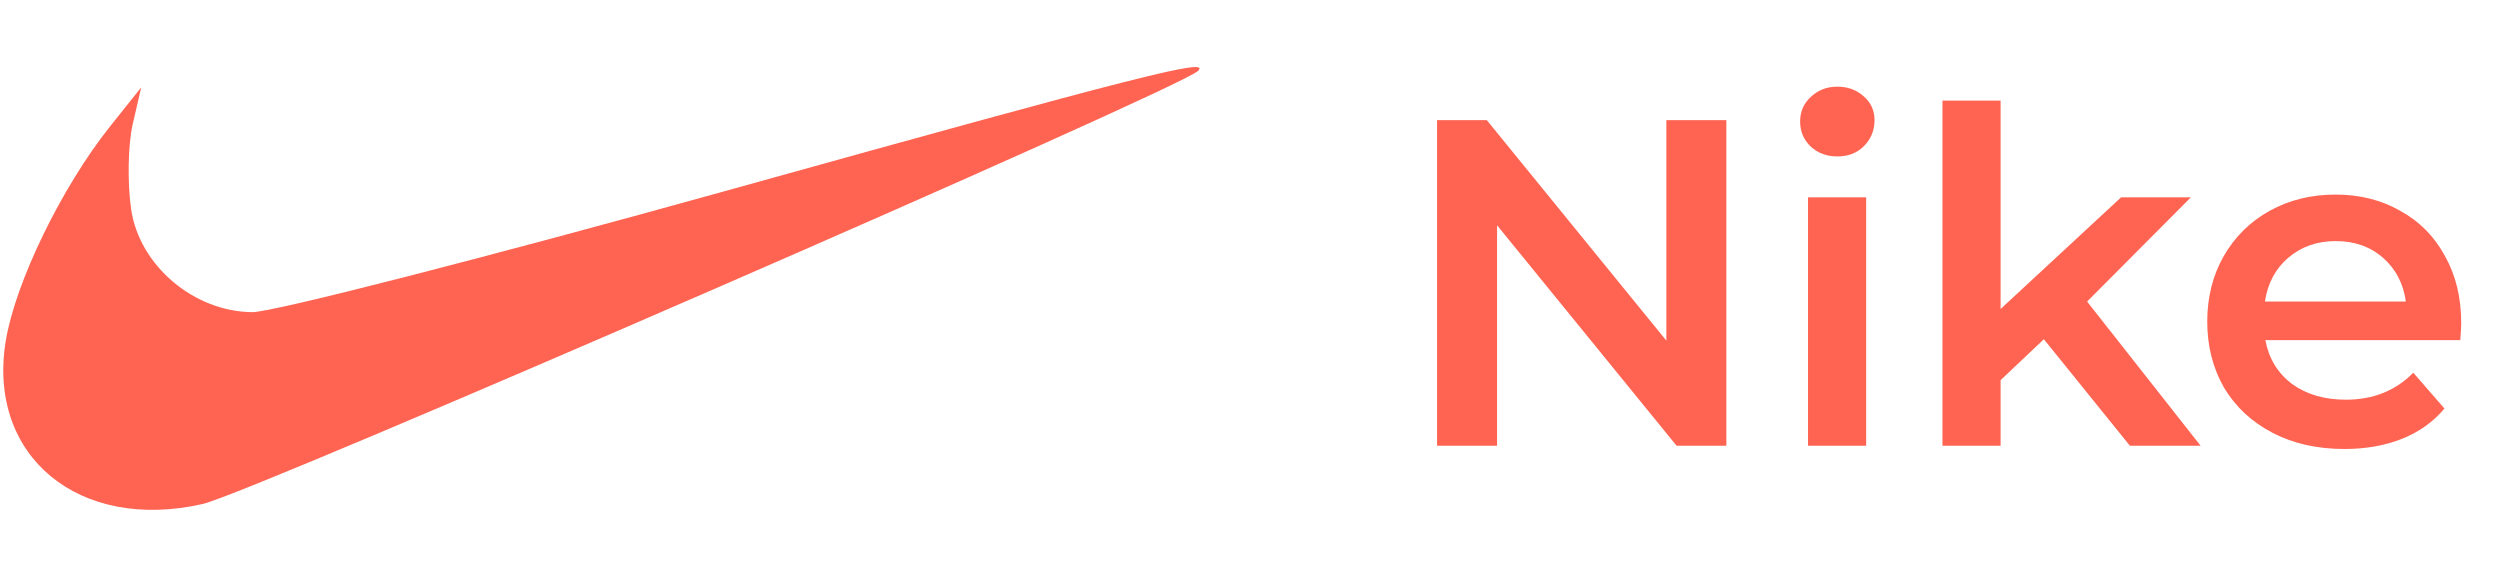
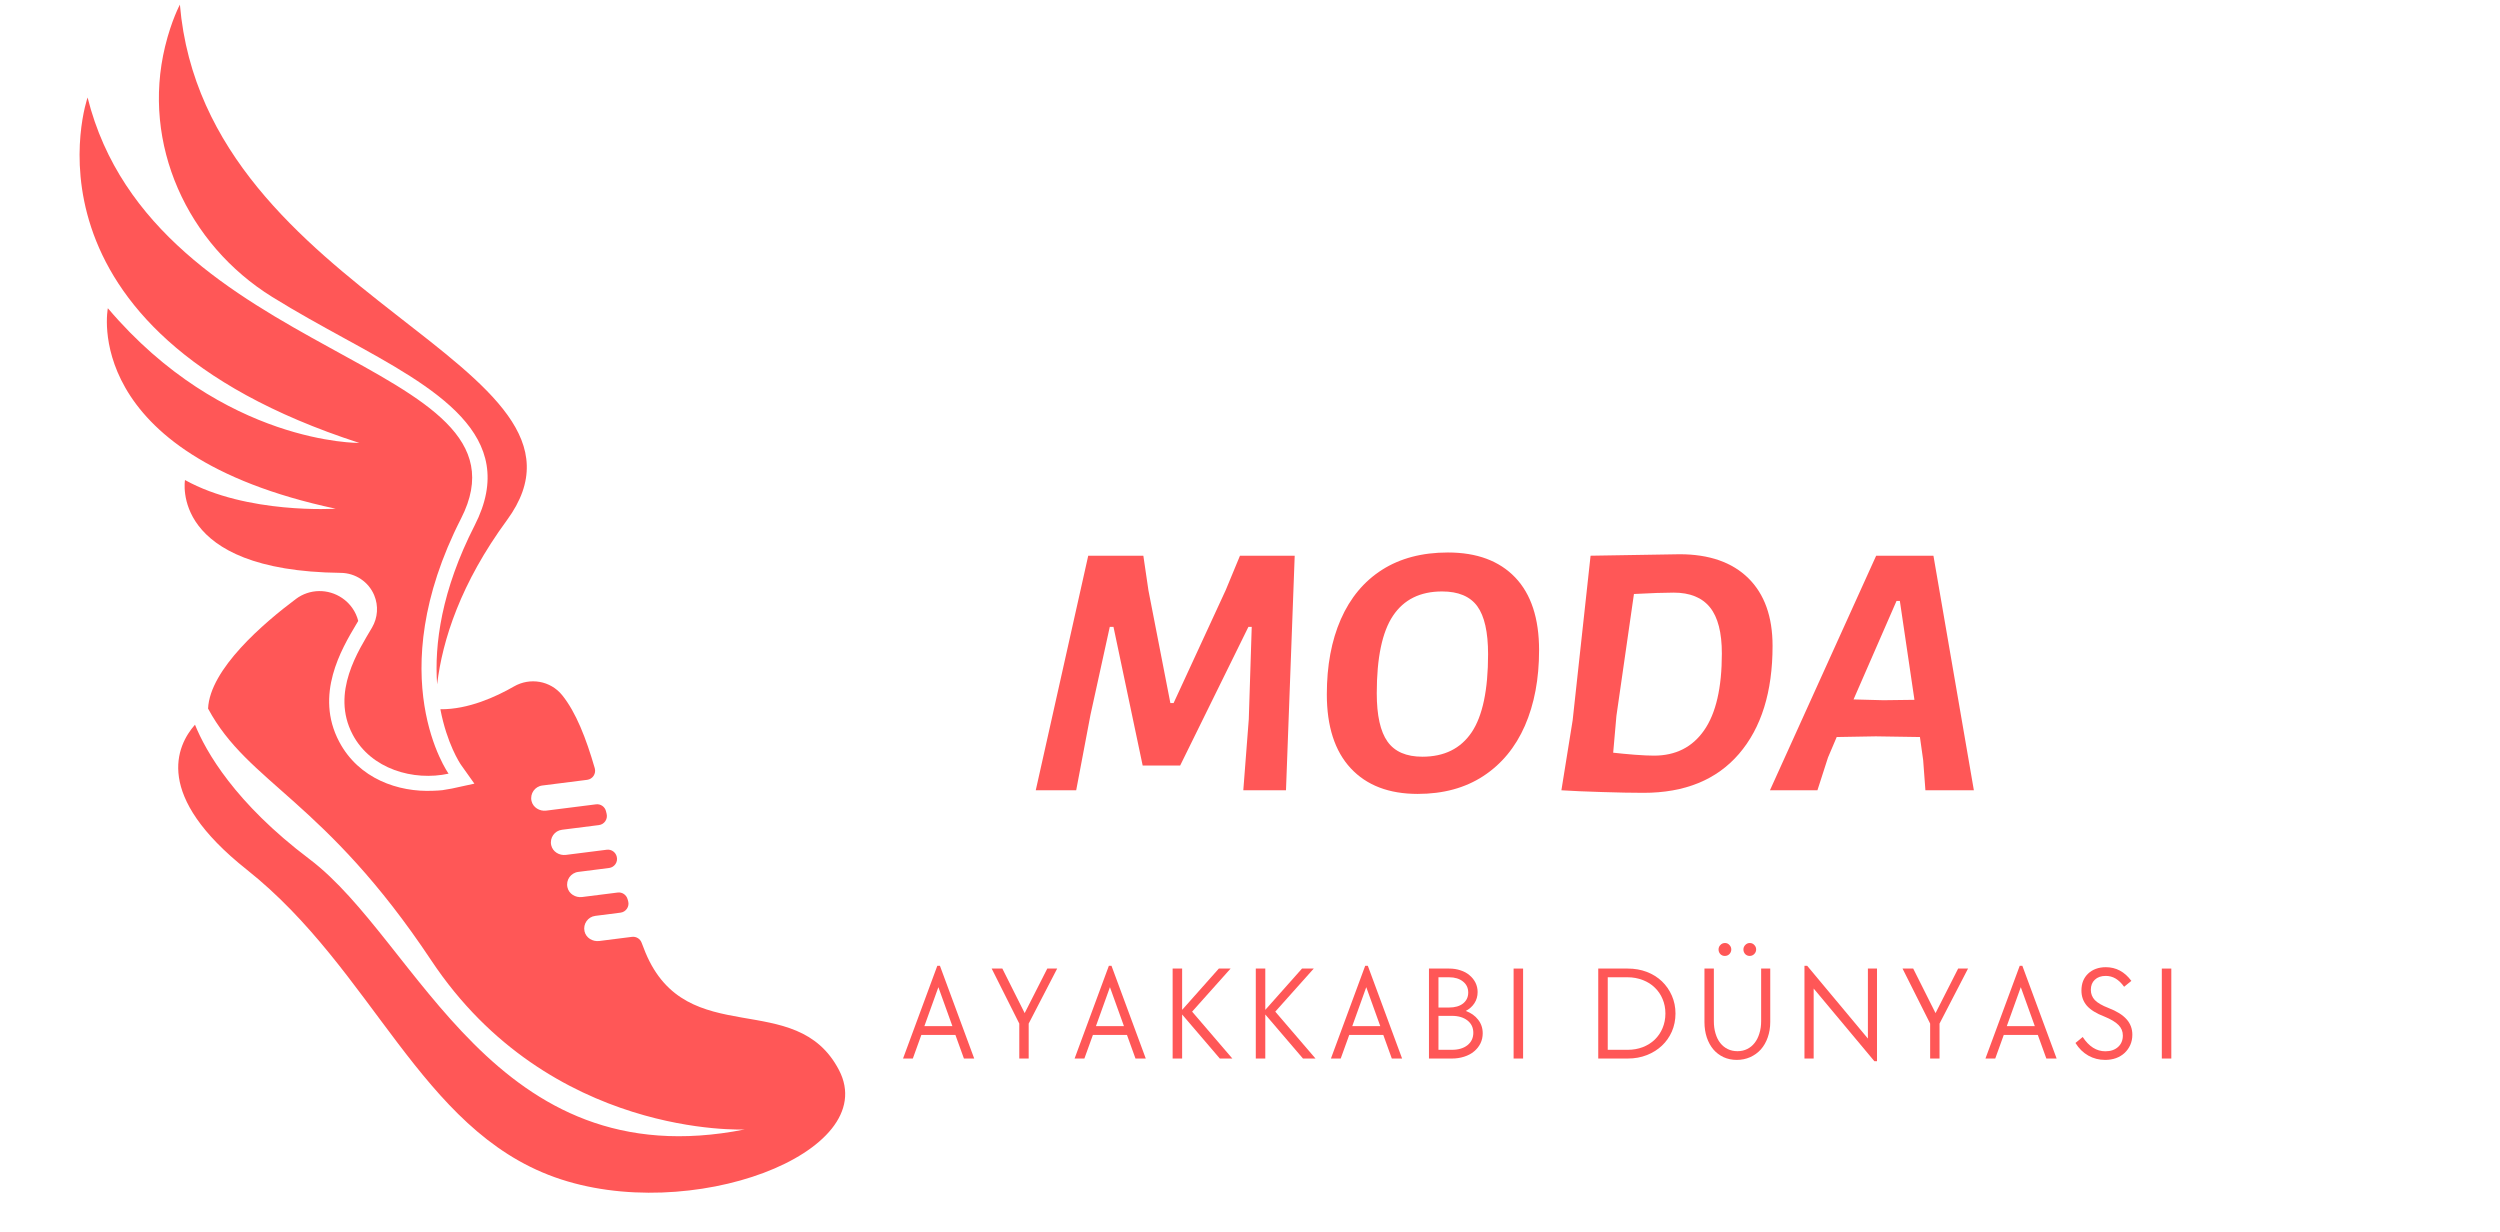
- <svg xmlns="http://www.w3.org/2000/svg" width="129" height="29" viewBox="0 0 129 29" fill="none">
-   <path d="M89.08 6.2V23H86.512L77.248 11.624V23H74.152V6.2H76.72L85.984 17.576V6.2H89.08ZM93.294 10.184H96.294V23H93.294V10.184ZM94.806 8.072C94.262 8.072 93.806 7.904 93.438 7.568C93.07 7.216 92.886 6.784 92.886 6.272C92.886 5.76 93.07 5.336 93.438 5C93.806 4.648 94.262 4.472 94.806 4.472C95.35 4.472 95.806 4.64 96.174 4.976C96.542 5.296 96.726 5.704 96.726 6.2C96.726 6.728 96.542 7.176 96.174 7.544C95.822 7.896 95.366 8.072 94.806 8.072ZM105.463 17.504L103.231 19.616V23H100.231V5.192H103.231V15.944L109.447 10.184H113.047L107.695 15.56L113.551 23H109.903L105.463 17.504ZM126.998 16.664C126.998 16.872 126.982 17.168 126.95 17.552H116.894C117.07 18.496 117.526 19.248 118.262 19.808C119.014 20.352 119.942 20.624 121.046 20.624C122.454 20.624 123.614 20.16 124.526 19.232L126.134 21.08C125.558 21.768 124.83 22.288 123.95 22.64C123.07 22.992 122.078 23.168 120.974 23.168C119.566 23.168 118.326 22.888 117.254 22.328C116.182 21.768 115.35 20.992 114.758 20C114.182 18.992 113.894 17.856 113.894 16.592C113.894 15.344 114.174 14.224 114.734 13.232C115.31 12.224 116.102 11.44 117.11 10.88C118.118 10.32 119.254 10.04 120.518 10.04C121.766 10.04 122.878 10.32 123.854 10.88C124.846 11.424 125.614 12.2 126.158 13.208C126.718 14.2 126.998 15.352 126.998 16.664ZM120.518 12.44C119.558 12.44 118.742 12.728 118.07 13.304C117.414 13.864 117.014 14.616 116.87 15.56H124.142C124.014 14.632 123.622 13.88 122.966 13.304C122.31 12.728 121.494 12.44 120.518 12.44Z" fill="#FF6452" />
-   <path fill-rule="evenodd" clip-rule="evenodd" d="M37.61 9.805C25.135 13.276 14.071 16.112 13.024 16.107C10.011 16.09 7.192 13.701 6.768 10.806C6.569 9.444 6.604 7.469 6.846 6.418L7.287 4.507L5.672 6.532C3.17 9.671 0.775 14.608 0.291 17.626C-0.659 23.552 4.086 27.46 10.465 26.004C12.994 25.427 60.955 4.557 61.822 3.656C62.483 2.969 58.945 3.867 37.61 9.805Z" fill="#FF6452" />
+ <svg xmlns="http://www.w3.org/2000/svg" width="532" zoomAndPan="magnify" viewBox="0 0 398.88 196.5" height="262" preserveAspectRatio="xMidYMid meet" version="1.0">
+   <defs>
+     <g />
+     <clipPath id="bd0eb6c1bf">
+       <path d="M 25 0.73 L 85 0.73 L 85 110 L 25 110 Z M 25 0.73 " clip-rule="nonzero" />
+     </clipPath>
+   </defs>
+   <path fill="#ff5757" d="M 29.465 76.613 C 29.465 76.613 26.945 91.129 54.336 91.43 C 56.668 91.453 58.777 92.859 59.668 95.012 C 60.367 96.695 60.234 98.586 59.316 100.16 C 57.215 103.758 52.676 110.512 56.227 117.238 C 59.148 122.77 65.961 124.691 71.531 123.477 C 71.531 123.477 60.59 108.098 73.531 82.742 C 86.477 57.387 24.473 57.77 13.918 15.559 C 13.918 15.559 1.004 52.461 57.285 70.691 C 57.285 70.691 35.652 70.973 17.152 49.191 C 17.152 49.191 12.531 72.469 53.504 81.188 C 53.504 81.188 39.359 82.109 29.465 76.613 " fill-opacity="1" fill-rule="nonzero" />
+   <g clip-path="url(#bd0eb6c1bf)">
+     <path fill="#ff5757" d="M 43.391 47.395 C 47.316 49.832 51.281 52.004 55.016 54.055 C 69.438 61.961 83.062 69.43 75.699 83.848 C 70.367 94.293 69.258 102.855 69.703 109.223 C 70.562 102.074 73.477 93.078 80.852 83.012 C 99.109 58.105 32.645 47.77 28.652 0.738 C 28.652 0.738 27.309 3.219 26.289 7.414 C 22.52 22.957 29.793 38.969 43.391 47.395 " fill-opacity="1" fill-rule="nonzero" />
+   </g>
+   <path fill="#ff5757" d="M 133.848 170.793 C 126.961 157.559 109.559 167.887 102.949 152.012 C 102.738 151.504 102.535 150.984 102.34 150.453 C 102.105 149.82 101.465 149.438 100.797 149.523 L 95.574 150.184 C 94.52 150.316 93.465 149.68 93.23 148.645 C 92.961 147.453 93.773 146.32 94.953 146.172 L 98.973 145.66 C 99.852 145.551 100.434 144.684 100.195 143.832 C 100.16 143.727 100.133 143.617 100.102 143.508 C 99.906 142.812 99.238 142.355 98.52 142.449 L 92.848 143.164 C 91.793 143.301 90.738 142.664 90.504 141.625 C 90.23 140.438 91.047 139.305 92.227 139.156 L 97.148 138.531 C 98.008 138.422 98.582 137.594 98.379 136.75 C 98.375 136.742 98.375 136.73 98.371 136.723 C 98.199 136 97.512 135.523 96.777 135.617 L 90.258 136.441 C 89.203 136.574 88.152 135.938 87.914 134.902 C 87.641 133.711 88.457 132.578 89.633 132.43 L 95.527 131.684 C 96.387 131.574 96.961 130.746 96.762 129.902 C 96.727 129.758 96.691 129.617 96.656 129.469 C 96.484 128.75 95.797 128.277 95.062 128.371 L 87.117 129.375 C 86.062 129.508 85.008 128.871 84.77 127.84 C 84.5 126.652 85.312 125.516 86.492 125.367 L 93.652 124.461 C 94.539 124.348 95.113 123.465 94.863 122.602 C 93.48 117.824 91.871 113.691 89.668 110.957 C 87.805 108.641 84.531 108.078 81.961 109.562 C 79.148 111.184 74.676 113.246 70.223 113.195 C 71.273 118.688 73.324 121.789 73.52 122.07 L 75.652 125.07 L 72.051 125.855 C 71.871 125.895 71.684 125.918 71.5 125.949 C 71.184 126.008 70.867 126.07 70.539 126.113 C 70.059 126.172 69.555 126.184 69.055 126.207 C 69.059 126.207 69.059 126.207 69.066 126.207 C 63.523 126.461 57.203 124.297 54.074 118.375 C 50.113 110.879 54.453 103.578 56.785 99.656 L 57.113 99.102 C 56.746 97.617 55.824 96.316 54.555 95.453 C 52.316 93.926 49.352 93.961 47.18 95.586 C 42.059 99.414 33.438 106.77 33.148 113.09 C 39.562 125.062 51.703 127.621 68.762 153.27 C 87.699 181.742 118.793 180.262 118.793 180.262 C 78.699 188.199 66.742 150.254 49.34 137.121 C 37.41 128.121 32.789 119.93 31.059 115.66 C 28.094 119.039 24.441 126.984 39.328 138.797 C 59.555 154.844 66.953 180.18 88.473 187.883 C 109.996 195.586 140.734 184.031 133.848 170.793 " fill-opacity="1" fill-rule="nonzero" />
+   <g fill="#ff5757" fill-opacity="1">
+     <g transform="translate(164.3715, 126.1299)">
+       <g>
+         <path d="M 40.812 0 L 34 0 L 34.875 -11.359 L 35.344 -26.078 L 34.812 -26.078 L 23.922 -3.953 L 17.938 -3.953 L 13.281 -26.078 L 12.688 -26.078 L 9.609 -12.047 L 7.328 0 L 0.875 0 L 9.25 -37.438 L 18.047 -37.438 L 18.859 -31.906 L 22.359 -13.922 L 22.875 -13.922 L 31.203 -31.969 L 33.469 -37.438 L 42.203 -37.438 Z M 40.812 0 " />
+       </g>
+     </g>
+   </g>
+   <g fill="#ff5757" fill-opacity="1">
+     <g transform="translate(209.546, 126.1299)">
+       <g>
+         <path d="M 21.484 -37.953 C 26.098 -37.953 29.676 -36.625 32.219 -33.969 C 34.758 -31.312 36.031 -27.441 36.031 -22.359 C 36.031 -17.773 35.273 -13.754 33.766 -10.297 C 32.254 -6.848 30.039 -4.172 27.125 -2.266 C 24.219 -0.367 20.727 0.578 16.656 0.578 C 12.07 0.578 8.508 -0.785 5.969 -3.516 C 3.426 -6.254 2.156 -10.188 2.156 -15.312 C 2.156 -19.895 2.898 -23.891 4.391 -27.297 C 5.891 -30.711 8.082 -33.344 10.969 -35.188 C 13.863 -37.031 17.367 -37.953 21.484 -37.953 Z M 20.547 -31.734 C 17.055 -31.734 14.445 -30.441 12.719 -27.859 C 10.988 -25.273 10.125 -21.148 10.125 -15.484 C 10.125 -11.953 10.695 -9.379 11.844 -7.766 C 12.988 -6.16 14.844 -5.359 17.406 -5.359 C 20.895 -5.359 23.516 -6.656 25.266 -9.25 C 27.016 -11.852 27.891 -16.008 27.891 -21.719 C 27.891 -25.25 27.316 -27.801 26.172 -29.375 C 25.023 -30.945 23.148 -31.734 20.547 -31.734 Z M 20.547 -31.734 " />
+       </g>
+     </g>
+   </g>
+   <g fill="#ff5757" fill-opacity="1">
+     <g transform="translate(246.2794, 126.1299)">
+       <g>
+         <path d="M 21.719 -37.672 C 26.445 -37.672 30.102 -36.398 32.688 -33.859 C 35.27 -31.316 36.562 -27.711 36.562 -23.047 C 36.562 -15.711 34.773 -9.969 31.203 -5.812 C 27.629 -1.664 22.547 0.406 15.953 0.406 C 14.129 0.406 11.938 0.363 9.375 0.281 C 6.812 0.207 4.641 0.113 2.859 0 L 4.656 -11.172 L 7.516 -37.438 Z M 17.641 -5.531 C 21.098 -5.531 23.766 -6.879 25.641 -9.578 C 27.523 -12.273 28.469 -16.359 28.469 -21.828 C 28.469 -25.172 27.836 -27.625 26.578 -29.188 C 25.316 -30.758 23.383 -31.547 20.781 -31.547 C 19.27 -31.547 17.156 -31.473 14.438 -31.328 L 11.641 -11.875 L 11.125 -6 C 12.164 -5.883 13.316 -5.773 14.578 -5.672 C 15.836 -5.578 16.859 -5.531 17.641 -5.531 Z M 17.641 -5.531 " />
+       </g>
+     </g>
+   </g>
+   <g fill="#ff5757" fill-opacity="1">
+     <g transform="translate(283.5949, 126.1299)">
+       <g>
+         <path d="M 31.375 0 L 23.641 0 L 23.281 -4.828 L 22.766 -8.5 L 15.719 -8.609 L 9.484 -8.5 L 8.094 -5.234 L 6.406 0 L -1.172 0 L 15.781 -37.438 L 24.922 -37.438 Z M 21.891 -14.438 L 19.562 -30.219 L 19.031 -30.219 L 12.172 -14.5 L 16.938 -14.375 Z M 21.891 -14.438 " />
+       </g>
+     </g>
+   </g>
+   <g fill="#ff5757" fill-opacity="1">
+     <g transform="translate(143.4241, 168.942)">
+       <g>
+         <path d="M 6.109 -14.797 L 6.531 -14.797 L 12 0 L 10.359 0 L 9 -3.766 L 3.562 -3.766 L 2.203 0 L 0.641 0 Z M 8.516 -5.172 L 6.281 -11.391 L 4.047 -5.172 Z M 8.516 -5.172 " />
+       </g>
+     </g>
+   </g>
+   <g fill="#ff5757" fill-opacity="1">
+     <g transform="translate(157.7898, 168.942)">
+       <g>
+         <path d="M 4.828 -5.578 L 0.422 -14.359 L 2.125 -14.359 L 5.688 -7.25 L 9.297 -14.359 L 10.875 -14.359 L 6.328 -5.578 L 6.328 0 L 4.828 0 Z M 4.828 -5.578 " />
+       </g>
+     </g>
+   </g>
+   <g fill="#ff5757" fill-opacity="1">
+     <g transform="translate(170.8048, 168.942)">
+       <g>
+         <path d="M 6.109 -14.797 L 6.531 -14.797 L 12 0 L 10.359 0 L 9 -3.766 L 3.562 -3.766 L 2.203 0 L 0.641 0 Z M 8.516 -5.172 L 6.281 -11.391 L 4.047 -5.172 Z M 8.516 -5.172 " />
+       </g>
+     </g>
+   </g>
+   <g fill="#ff5757" fill-opacity="1">
+     <g transform="translate(185.1704, 168.942)">
+       <g>
+         <path d="M 1.922 -14.359 L 3.438 -14.359 L 3.438 -7.766 L 9.297 -14.359 L 11.172 -14.359 L 5.031 -7.484 L 11.453 0 L 9.453 0 L 3.438 -7.031 L 3.438 0 L 1.922 0 Z M 1.922 -14.359 " />
+       </g>
+     </g>
+   </g>
+   <g fill="#ff5757" fill-opacity="1">
+     <g transform="translate(198.4427, 168.942)">
+       <g>
+         <path d="M 1.922 -14.359 L 3.438 -14.359 L 3.438 -7.766 L 9.297 -14.359 L 11.172 -14.359 L 5.031 -7.484 L 11.453 0 L 9.453 0 L 3.438 -7.031 L 3.438 0 L 1.922 0 Z M 1.922 -14.359 " />
+       </g>
+     </g>
+   </g>
+   <g fill="#ff5757" fill-opacity="1">
+     <g transform="translate(211.7149, 168.942)">
+       <g>
+         <path d="M 6.109 -14.797 L 6.531 -14.797 L 12 0 L 10.359 0 L 9 -3.766 L 3.562 -3.766 L 2.203 0 L 0.641 0 Z M 8.516 -5.172 L 6.281 -11.391 L 4.047 -5.172 Z M 8.516 -5.172 " />
+       </g>
+     </g>
+   </g>
+   <g fill="#ff5757" fill-opacity="1">
+     <g transform="translate(226.0806, 168.942)">
+       <g>
+         <path d="M 1.922 -14.359 L 5.141 -14.359 C 5.797 -14.359 6.398 -14.266 6.953 -14.078 C 7.516 -13.898 7.992 -13.641 8.391 -13.297 C 8.797 -12.961 9.113 -12.566 9.344 -12.109 C 9.57 -11.648 9.688 -11.148 9.688 -10.609 C 9.688 -9.953 9.52 -9.363 9.188 -8.844 C 8.863 -8.332 8.398 -7.914 7.797 -7.594 C 8.629 -7.289 9.285 -6.828 9.766 -6.203 C 10.254 -5.586 10.5 -4.863 10.5 -4.031 C 10.5 -3.445 10.379 -2.91 10.141 -2.422 C 9.898 -1.93 9.562 -1.504 9.125 -1.141 C 8.688 -0.773 8.16 -0.492 7.547 -0.297 C 6.941 -0.098 6.285 0 5.578 0 L 1.922 0 Z M 5.578 -1.391 C 6.609 -1.391 7.438 -1.633 8.062 -2.125 C 8.688 -2.625 9 -3.285 9 -4.109 C 9 -4.93 8.688 -5.586 8.062 -6.078 C 7.438 -6.566 6.609 -6.812 5.578 -6.812 L 3.438 -6.812 L 3.438 -1.391 Z M 5.141 -8.141 C 6.066 -8.141 6.805 -8.352 7.359 -8.781 C 7.91 -9.219 8.188 -9.801 8.188 -10.531 C 8.188 -11.27 7.906 -11.859 7.344 -12.297 C 6.789 -12.742 6.055 -12.969 5.141 -12.969 L 3.438 -12.969 L 3.438 -8.141 Z M 5.141 -8.141 " />
+       </g>
+     </g>
+   </g>
+   <g fill="#ff5757" fill-opacity="1">
+     <g transform="translate(239.5887, 168.942)">
+       <g>
+         <path d="M 1.922 -14.359 L 3.438 -14.359 L 3.438 0 L 1.922 0 Z M 1.922 -14.359 " />
+       </g>
+     </g>
+   </g>
+   <g fill="#ff5757" fill-opacity="1">
+     <g transform="translate(246.6648, 168.942)">
+       <g />
+     </g>
+   </g>
+   <g fill="#ff5757" fill-opacity="1">
+     <g transform="translate(253.0977, 168.942)">
+       <g>
+         <path d="M 1.922 -14.359 L 6.625 -14.359 C 7.727 -14.359 8.742 -14.18 9.672 -13.828 C 10.598 -13.473 11.398 -12.973 12.078 -12.328 C 12.754 -11.68 13.285 -10.914 13.672 -10.031 C 14.055 -9.156 14.25 -8.207 14.25 -7.188 C 14.25 -6.156 14.055 -5.195 13.672 -4.312 C 13.285 -3.438 12.754 -2.68 12.078 -2.047 C 11.398 -1.41 10.598 -0.91 9.672 -0.547 C 8.742 -0.18 7.727 0 6.625 0 L 1.922 0 Z M 6.609 -1.391 C 7.473 -1.391 8.273 -1.531 9.016 -1.812 C 9.766 -2.102 10.406 -2.504 10.938 -3.016 C 11.477 -3.535 11.895 -4.148 12.188 -4.859 C 12.488 -5.566 12.641 -6.344 12.641 -7.188 C 12.641 -8.031 12.488 -8.801 12.188 -9.5 C 11.895 -10.207 11.477 -10.816 10.938 -11.328 C 10.406 -11.848 9.766 -12.25 9.016 -12.531 C 8.273 -12.82 7.473 -12.969 6.609 -12.969 L 3.438 -12.969 L 3.438 -1.391 Z M 6.609 -1.391 " />
+       </g>
+     </g>
+   </g>
+   <g fill="#ff5757" fill-opacity="1">
+     <g transform="translate(270.1434, 168.942)">
+       <g>
+         <path d="M 6.984 0.219 C 6.211 0.219 5.508 0.07 4.875 -0.219 C 4.238 -0.52 3.695 -0.93 3.25 -1.453 C 2.801 -1.984 2.453 -2.617 2.203 -3.359 C 1.953 -4.109 1.828 -4.93 1.828 -5.828 L 1.828 -14.359 L 3.328 -14.359 L 3.328 -5.953 C 3.328 -5.242 3.414 -4.594 3.594 -4 C 3.77 -3.406 4.02 -2.898 4.344 -2.484 C 4.676 -2.066 5.07 -1.742 5.531 -1.516 C 6 -1.285 6.52 -1.172 7.094 -1.172 C 7.664 -1.172 8.18 -1.285 8.641 -1.516 C 9.109 -1.742 9.504 -2.066 9.828 -2.484 C 10.16 -2.898 10.414 -3.406 10.594 -4 C 10.781 -4.594 10.875 -5.242 10.875 -5.953 L 10.875 -14.359 L 12.328 -14.359 L 12.328 -5.828 C 12.328 -4.93 12.191 -4.109 11.922 -3.359 C 11.66 -2.617 11.297 -1.984 10.828 -1.453 C 10.359 -0.93 9.789 -0.52 9.125 -0.219 C 8.469 0.07 7.754 0.219 6.984 0.219 Z M 5.078 -16.375 C 4.797 -16.375 4.555 -16.473 4.359 -16.672 C 4.172 -16.879 4.078 -17.125 4.078 -17.406 C 4.078 -17.688 4.176 -17.926 4.375 -18.125 C 4.57 -18.332 4.816 -18.438 5.109 -18.438 C 5.391 -18.438 5.625 -18.332 5.812 -18.125 C 6.008 -17.926 6.109 -17.688 6.109 -17.406 C 6.109 -17.125 6.008 -16.879 5.812 -16.672 C 5.613 -16.473 5.367 -16.375 5.078 -16.375 Z M 9.047 -16.375 C 8.766 -16.375 8.523 -16.473 8.328 -16.672 C 8.141 -16.879 8.047 -17.125 8.047 -17.406 C 8.047 -17.688 8.145 -17.926 8.344 -18.125 C 8.539 -18.332 8.781 -18.438 9.062 -18.438 C 9.352 -18.438 9.594 -18.332 9.781 -18.125 C 9.977 -17.926 10.078 -17.688 10.078 -17.406 C 10.078 -17.125 9.973 -16.879 9.766 -16.672 C 9.566 -16.473 9.328 -16.375 9.047 -16.375 Z M 9.047 -16.375 " />
+       </g>
+     </g>
+   </g>
+   <g fill="#ff5757" fill-opacity="1">
+     <g transform="translate(286.0098, 168.942)">
+       <g>
+         <path d="M 3.391 -11.172 L 3.391 0 L 1.922 0 L 1.922 -14.797 L 2.359 -14.797 L 12.047 -3.188 L 12.047 -14.359 L 13.5 -14.359 L 13.5 0.422 L 13.078 0.422 Z M 3.391 -11.172 " />
+       </g>
+     </g>
+   </g>
+   <g fill="#ff5757" fill-opacity="1">
+     <g transform="translate(303.1627, 168.942)">
+       <g>
+         <path d="M 4.828 -5.578 L 0.422 -14.359 L 2.125 -14.359 L 5.688 -7.25 L 9.297 -14.359 L 10.875 -14.359 L 6.328 -5.578 L 6.328 0 L 4.828 0 Z M 4.828 -5.578 " />
+       </g>
+     </g>
+   </g>
+   <g fill="#ff5757" fill-opacity="1">
+     <g transform="translate(316.1776, 168.942)">
+       <g>
+         <path d="M 6.109 -14.797 L 6.531 -14.797 L 12 0 L 10.359 0 L 9 -3.766 L 3.562 -3.766 L 2.203 0 L 0.641 0 Z M 8.516 -5.172 L 6.281 -11.391 L 4.047 -5.172 Z M 8.516 -5.172 " />
+       </g>
+     </g>
+   </g>
+   <g fill="#ff5757" fill-opacity="1">
+     <g transform="translate(330.5433, 168.942)">
+       <g>
+         <path d="M 5.375 0.219 C 4.406 0.219 3.508 -0.008 2.688 -0.469 C 1.863 -0.938 1.18 -1.609 0.641 -2.484 L 1.797 -3.438 C 2.797 -1.914 4 -1.156 5.406 -1.156 C 6.25 -1.156 6.926 -1.383 7.438 -1.844 C 7.945 -2.301 8.203 -2.91 8.203 -3.672 C 8.203 -4.328 7.969 -4.891 7.5 -5.359 C 7.039 -5.828 6.301 -6.27 5.281 -6.688 C 3.977 -7.188 3.035 -7.77 2.453 -8.438 C 1.879 -9.113 1.594 -9.914 1.594 -10.844 C 1.594 -11.406 1.68 -11.914 1.859 -12.375 C 2.047 -12.832 2.312 -13.223 2.656 -13.547 C 3 -13.879 3.41 -14.133 3.891 -14.312 C 4.367 -14.488 4.898 -14.578 5.484 -14.578 C 7.129 -14.578 8.488 -13.848 9.562 -12.391 L 8.406 -11.453 C 7.977 -12.047 7.523 -12.484 7.047 -12.766 C 6.566 -13.047 6.039 -13.188 5.469 -13.188 C 4.738 -13.188 4.16 -12.984 3.734 -12.578 C 3.305 -12.18 3.094 -11.645 3.094 -10.969 C 3.094 -10.332 3.305 -9.785 3.734 -9.328 C 4.172 -8.879 4.898 -8.457 5.922 -8.062 C 7.223 -7.562 8.18 -6.961 8.797 -6.266 C 9.41 -5.578 9.719 -4.754 9.719 -3.797 C 9.719 -3.211 9.609 -2.672 9.391 -2.172 C 9.172 -1.68 8.867 -1.254 8.484 -0.891 C 8.098 -0.535 7.641 -0.258 7.109 -0.062 C 6.586 0.125 6.008 0.219 5.375 0.219 Z M 5.375 0.219 " />
+       </g>
+     </g>
+   </g>
+   <g fill="#ff5757" fill-opacity="1">
+     <g transform="translate(343.0437, 168.942)">
+       <g>
+         <path d="M 1.922 -14.359 L 3.438 -14.359 L 3.438 0 L 1.922 0 Z M 1.922 -14.359 " />
+       </g>
+     </g>
+   </g>
</svg>
